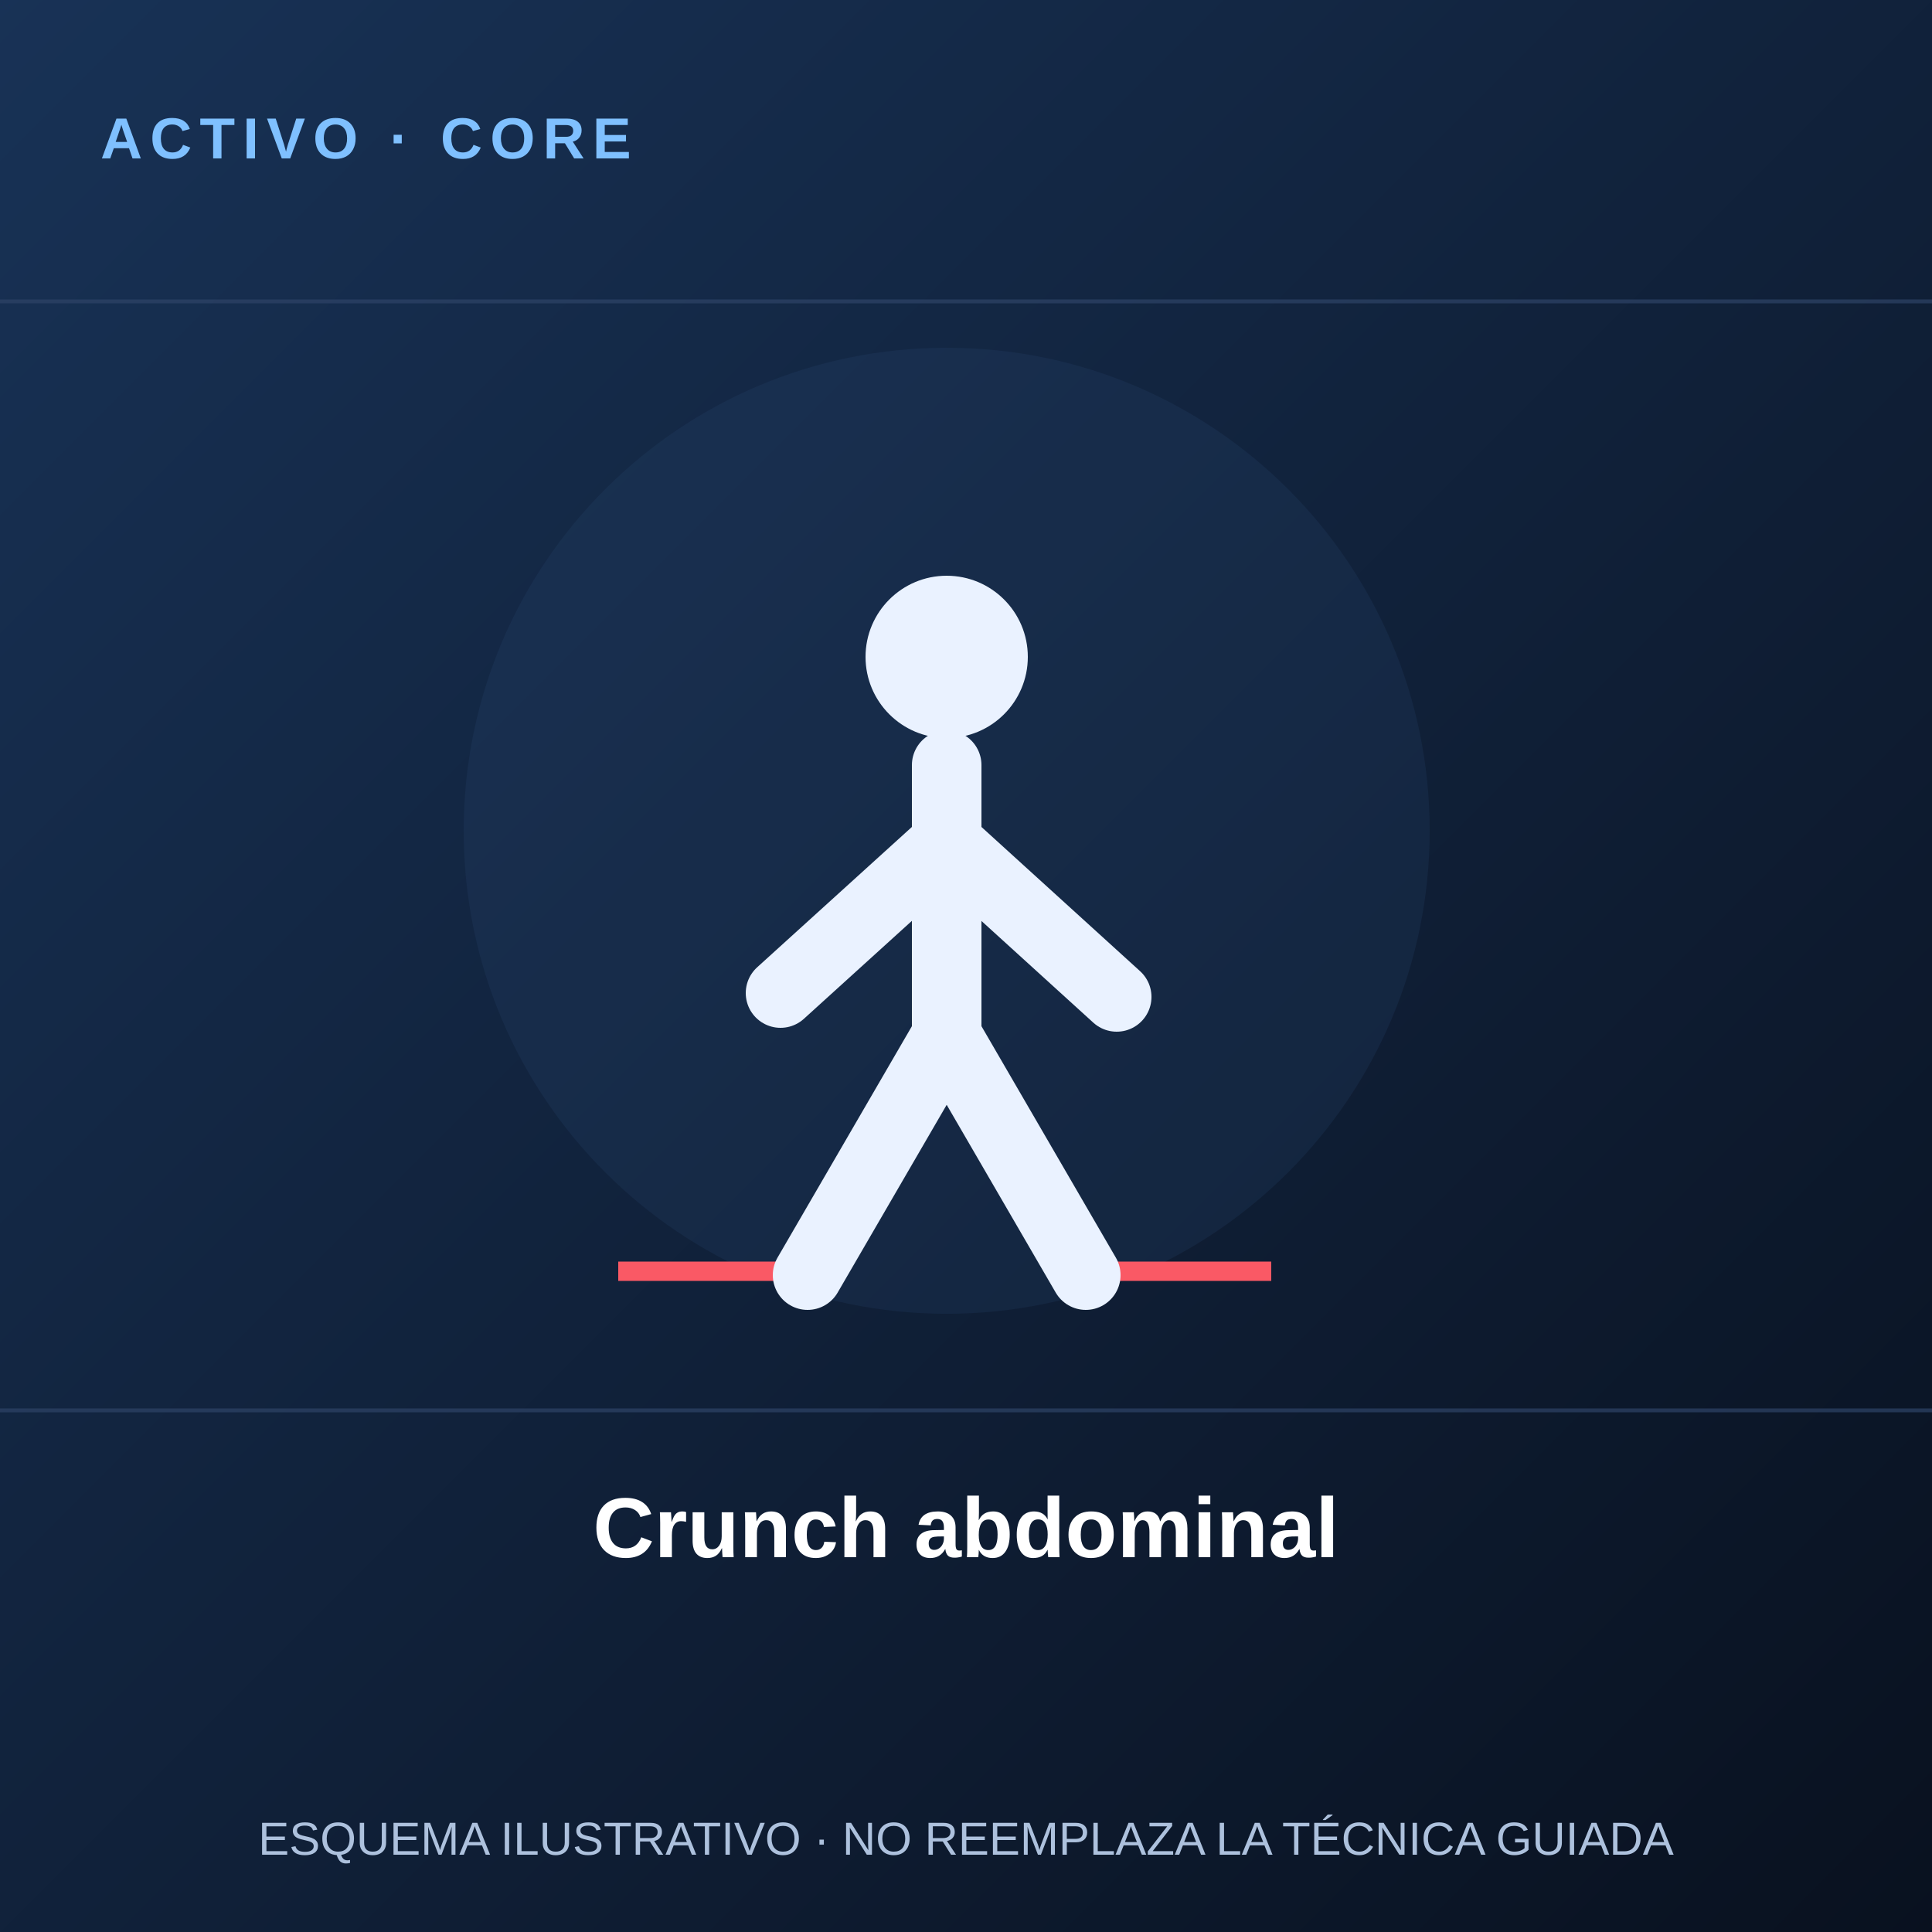
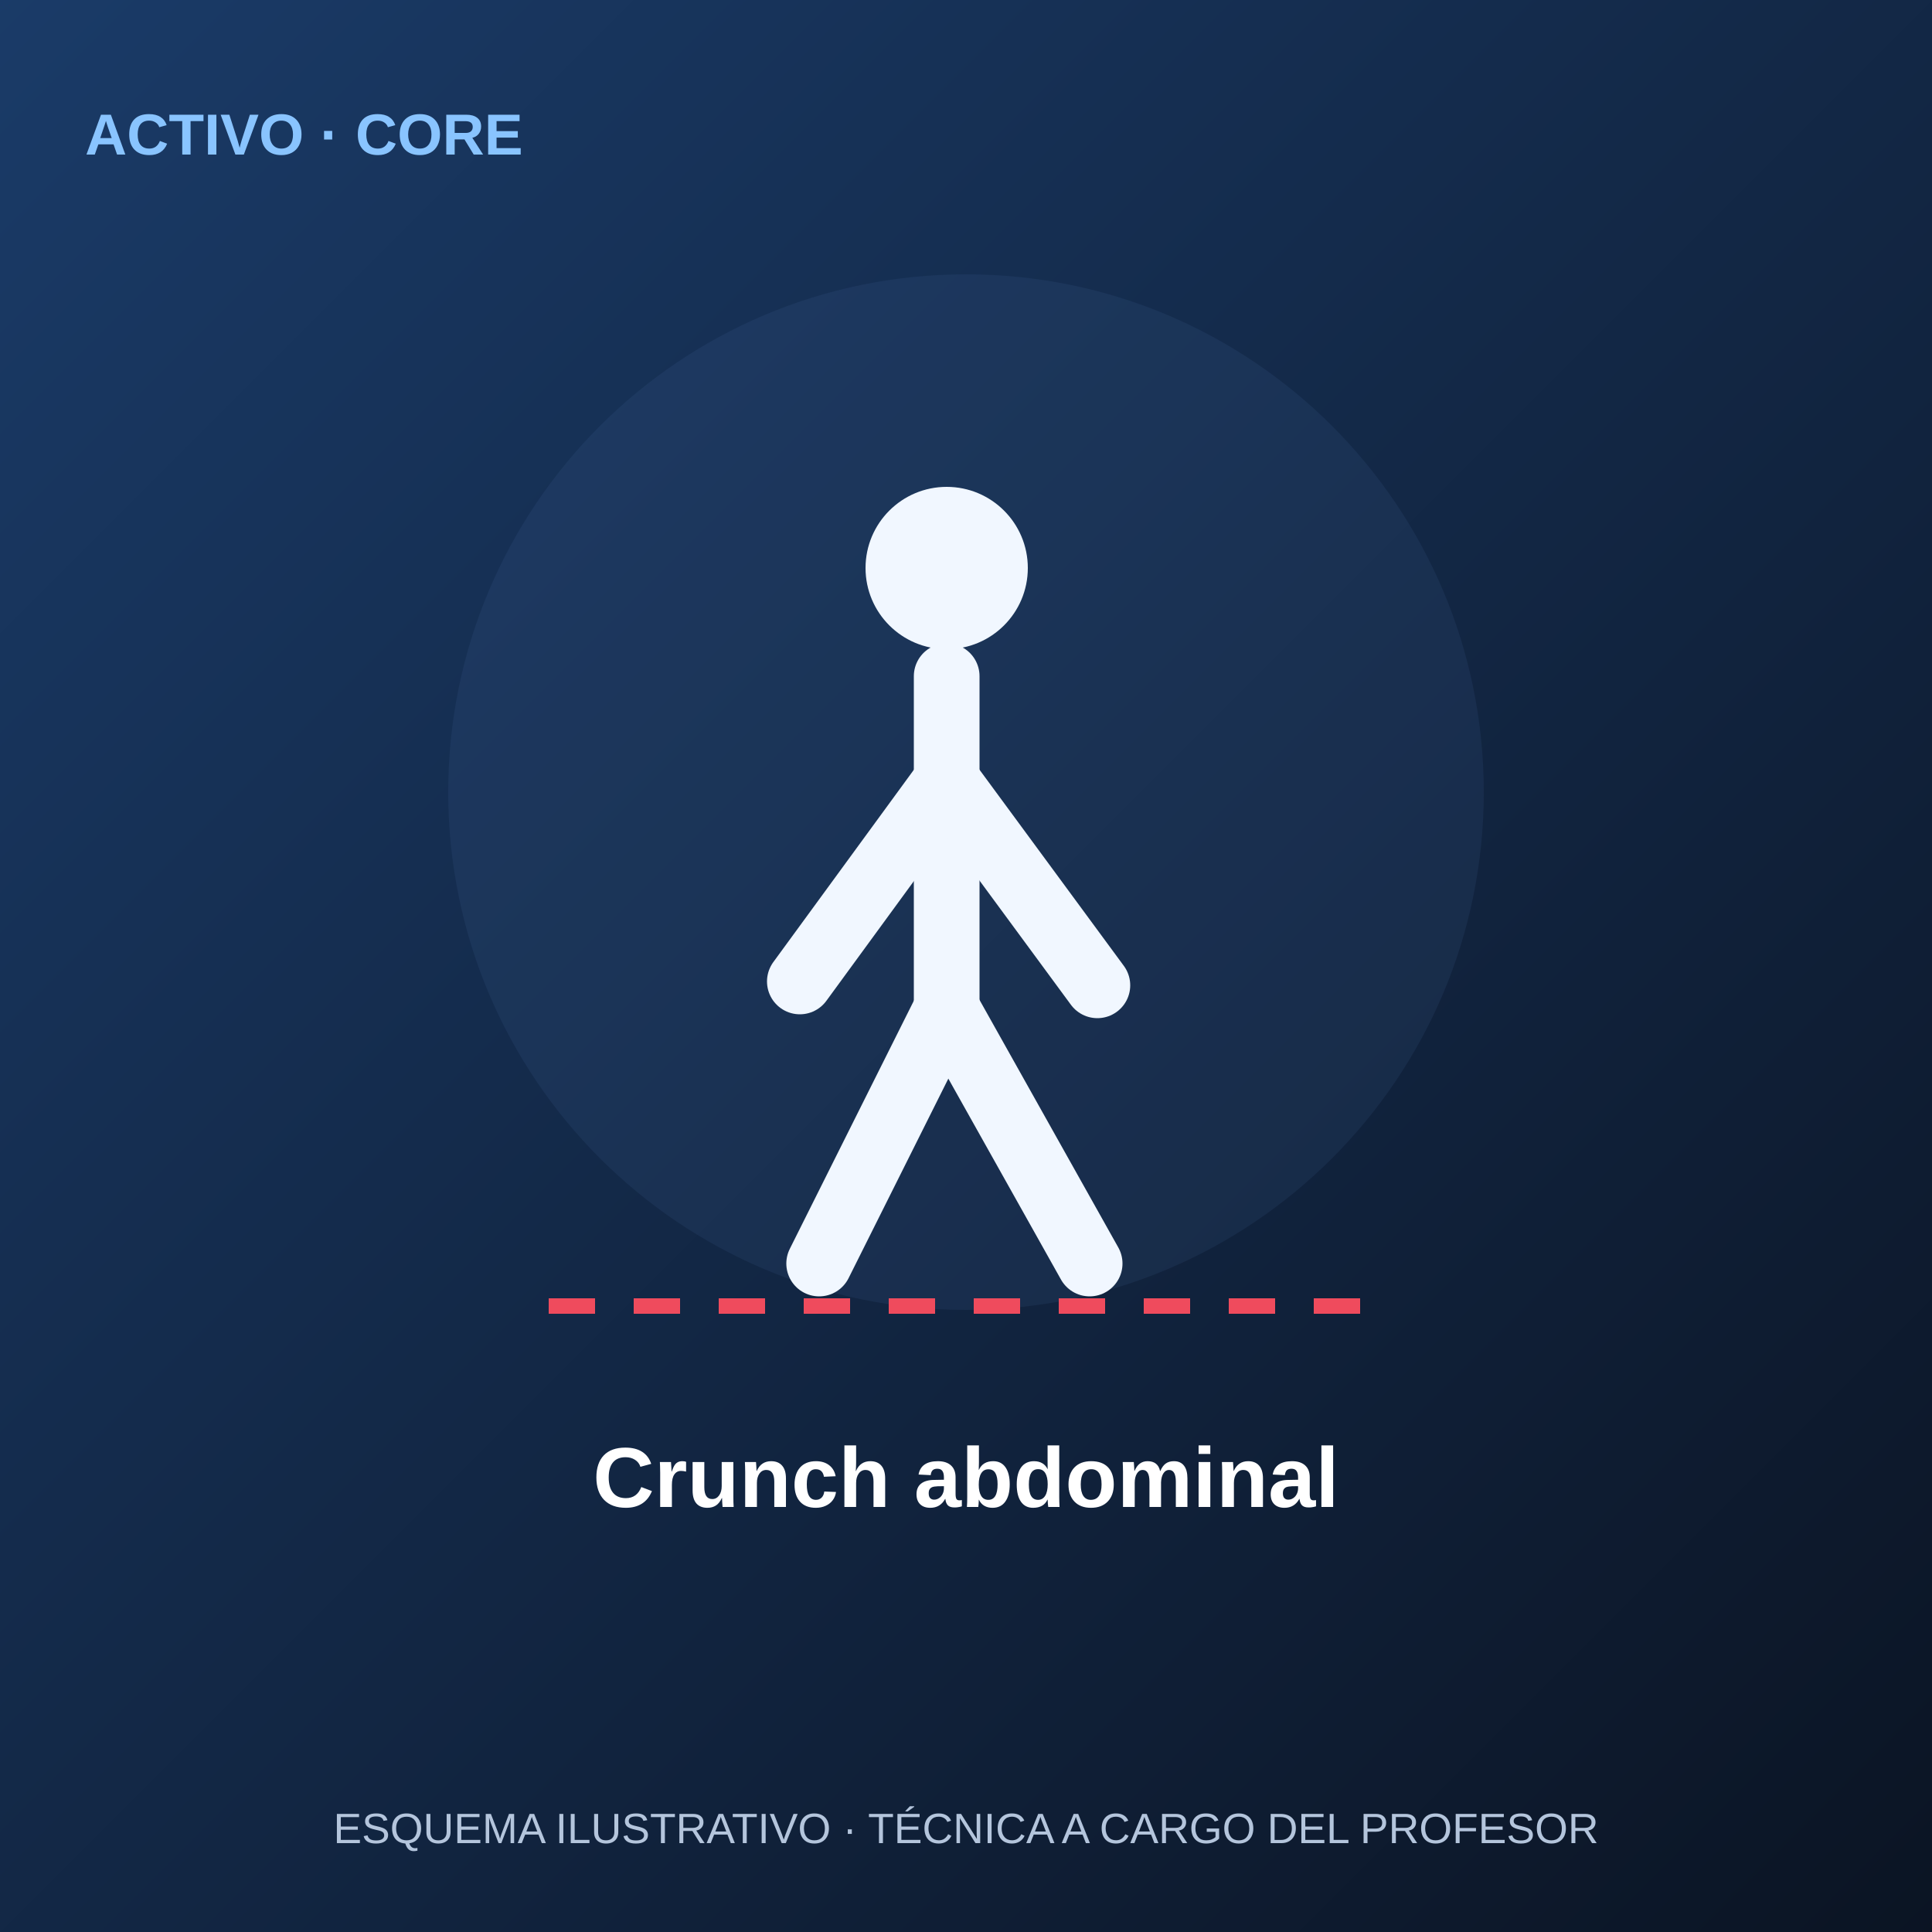
- <svg xmlns="http://www.w3.org/2000/svg" viewBox="0 0 500 500" width="500" height="500" role="img" aria-label="Ilustración esquemática: Crunch abdominal">
+ <svg xmlns="http://www.w3.org/2000/svg" width="500" height="500" viewBox="0 0 500 500" role="img" aria-label="Esquema de Crunch abdominal">
  <defs>
-     <linearGradient id="g" x1="0" y1="0" x2="1" y2="1">
-       <stop stop-color="#183256" />
-       <stop offset="1" stop-color="#09111f" />
+     <linearGradient id="a" x2="1" y2="1">
+       <stop stop-color="#1a3b68" />
+       <stop offset="1" stop-color="#0b1423" />
    </linearGradient>
  </defs>
-   <rect width="500" height="500" fill="url(#g)" />
-   <path d="M0 78H500 M0 365H500" stroke="#2d4367" opacity=".7" />
-   <circle cx="245" cy="215" r="125" fill="#2d4c7a" opacity=".18" />
-   <text x="26" y="41" fill="#7fc0ff" font-family="Arial,sans-serif" font-size="15" font-weight="700" letter-spacing="2">ACTIVO · CORE</text>
-   <path d="M160 329 h46 M283 329 h46" stroke="#fa5965" stroke-width="5" />
-   <path d="M245 198 L245 270" fill="none" stroke="#eaf2ff" stroke-width="18" stroke-linecap="round" stroke-linejoin="round" />
-   <path d="M245 218 L202 257" fill="none" stroke="#eaf2ff" stroke-width="18" stroke-linecap="round" stroke-linejoin="round" />
-   <path d="M245 218 L289 258" fill="none" stroke="#eaf2ff" stroke-width="18" stroke-linecap="round" stroke-linejoin="round" />
-   <path d="M245 268 L209 330" fill="none" stroke="#eaf2ff" stroke-width="18" stroke-linecap="round" stroke-linejoin="round" />
-   <path d="M245 268 L281 330" fill="none" stroke="#eaf2ff" stroke-width="18" stroke-linecap="round" stroke-linejoin="round" />
-   <circle cx="245" cy="170" r="21" fill="#eaf2ff" />
-   <text x="250" y="403" font-family="Arial, sans-serif" font-size="22" font-weight="bold" text-anchor="middle" fill="white">Crunch abdominal</text>
-   <text x="250" y="480" text-anchor="middle" font-family="Arial,sans-serif" font-size="12" fill="#adc1dd">ESQUEMA ILUSTRATIVO · NO REEMPLAZA LA TÉCNICA GUIADA</text>
+   <rect width="500" height="500" fill="url(#a)" />
+   <circle cx="250" cy="205" r="134" fill="#5c80c3" opacity=".1" />
+   <text x="22" y="40" font-size="15" font-family="Arial,sans-serif" fill="#89c4ff" font-weight="bold">ACTIVO · CORE</text>
+   <path d="M142 338h218" stroke="#ef4b5d" stroke-width="4" stroke-dasharray="12 10" />
+   <path d="M245 175 L245 261" stroke="#f1f7ff" stroke-width="17" stroke-linejoin="round" stroke-linecap="round" fill="none" />
+   <path d="M245 202 L207 254" stroke="#f1f7ff" stroke-width="17" stroke-linejoin="round" stroke-linecap="round" fill="none" />
+   <path d="M245 202 L284 255" stroke="#f1f7ff" stroke-width="17" stroke-linejoin="round" stroke-linecap="round" fill="none" />
+   <path d="M245 261 L212 327" stroke="#f1f7ff" stroke-width="17" stroke-linejoin="round" stroke-linecap="round" fill="none" />
+   <path d="M245 261 L282 327" stroke="#f1f7ff" stroke-width="17" stroke-linejoin="round" stroke-linecap="round" fill="none" />
+   <circle cx="245" cy="147" r="21" fill="#f1f7ff" />
+   <text x="250" y="390" fill="white" font-family="Arial,sans-serif" font-size="22" font-weight="bold" text-anchor="middle">Crunch abdominal</text>
+   <text x="250" y="477" text-anchor="middle" font-family="Arial,sans-serif" font-size="11" fill="#b4c5dc">ESQUEMA ILUSTRATIVO · TÉCNICA A CARGO DEL PROFESOR</text>
</svg>
